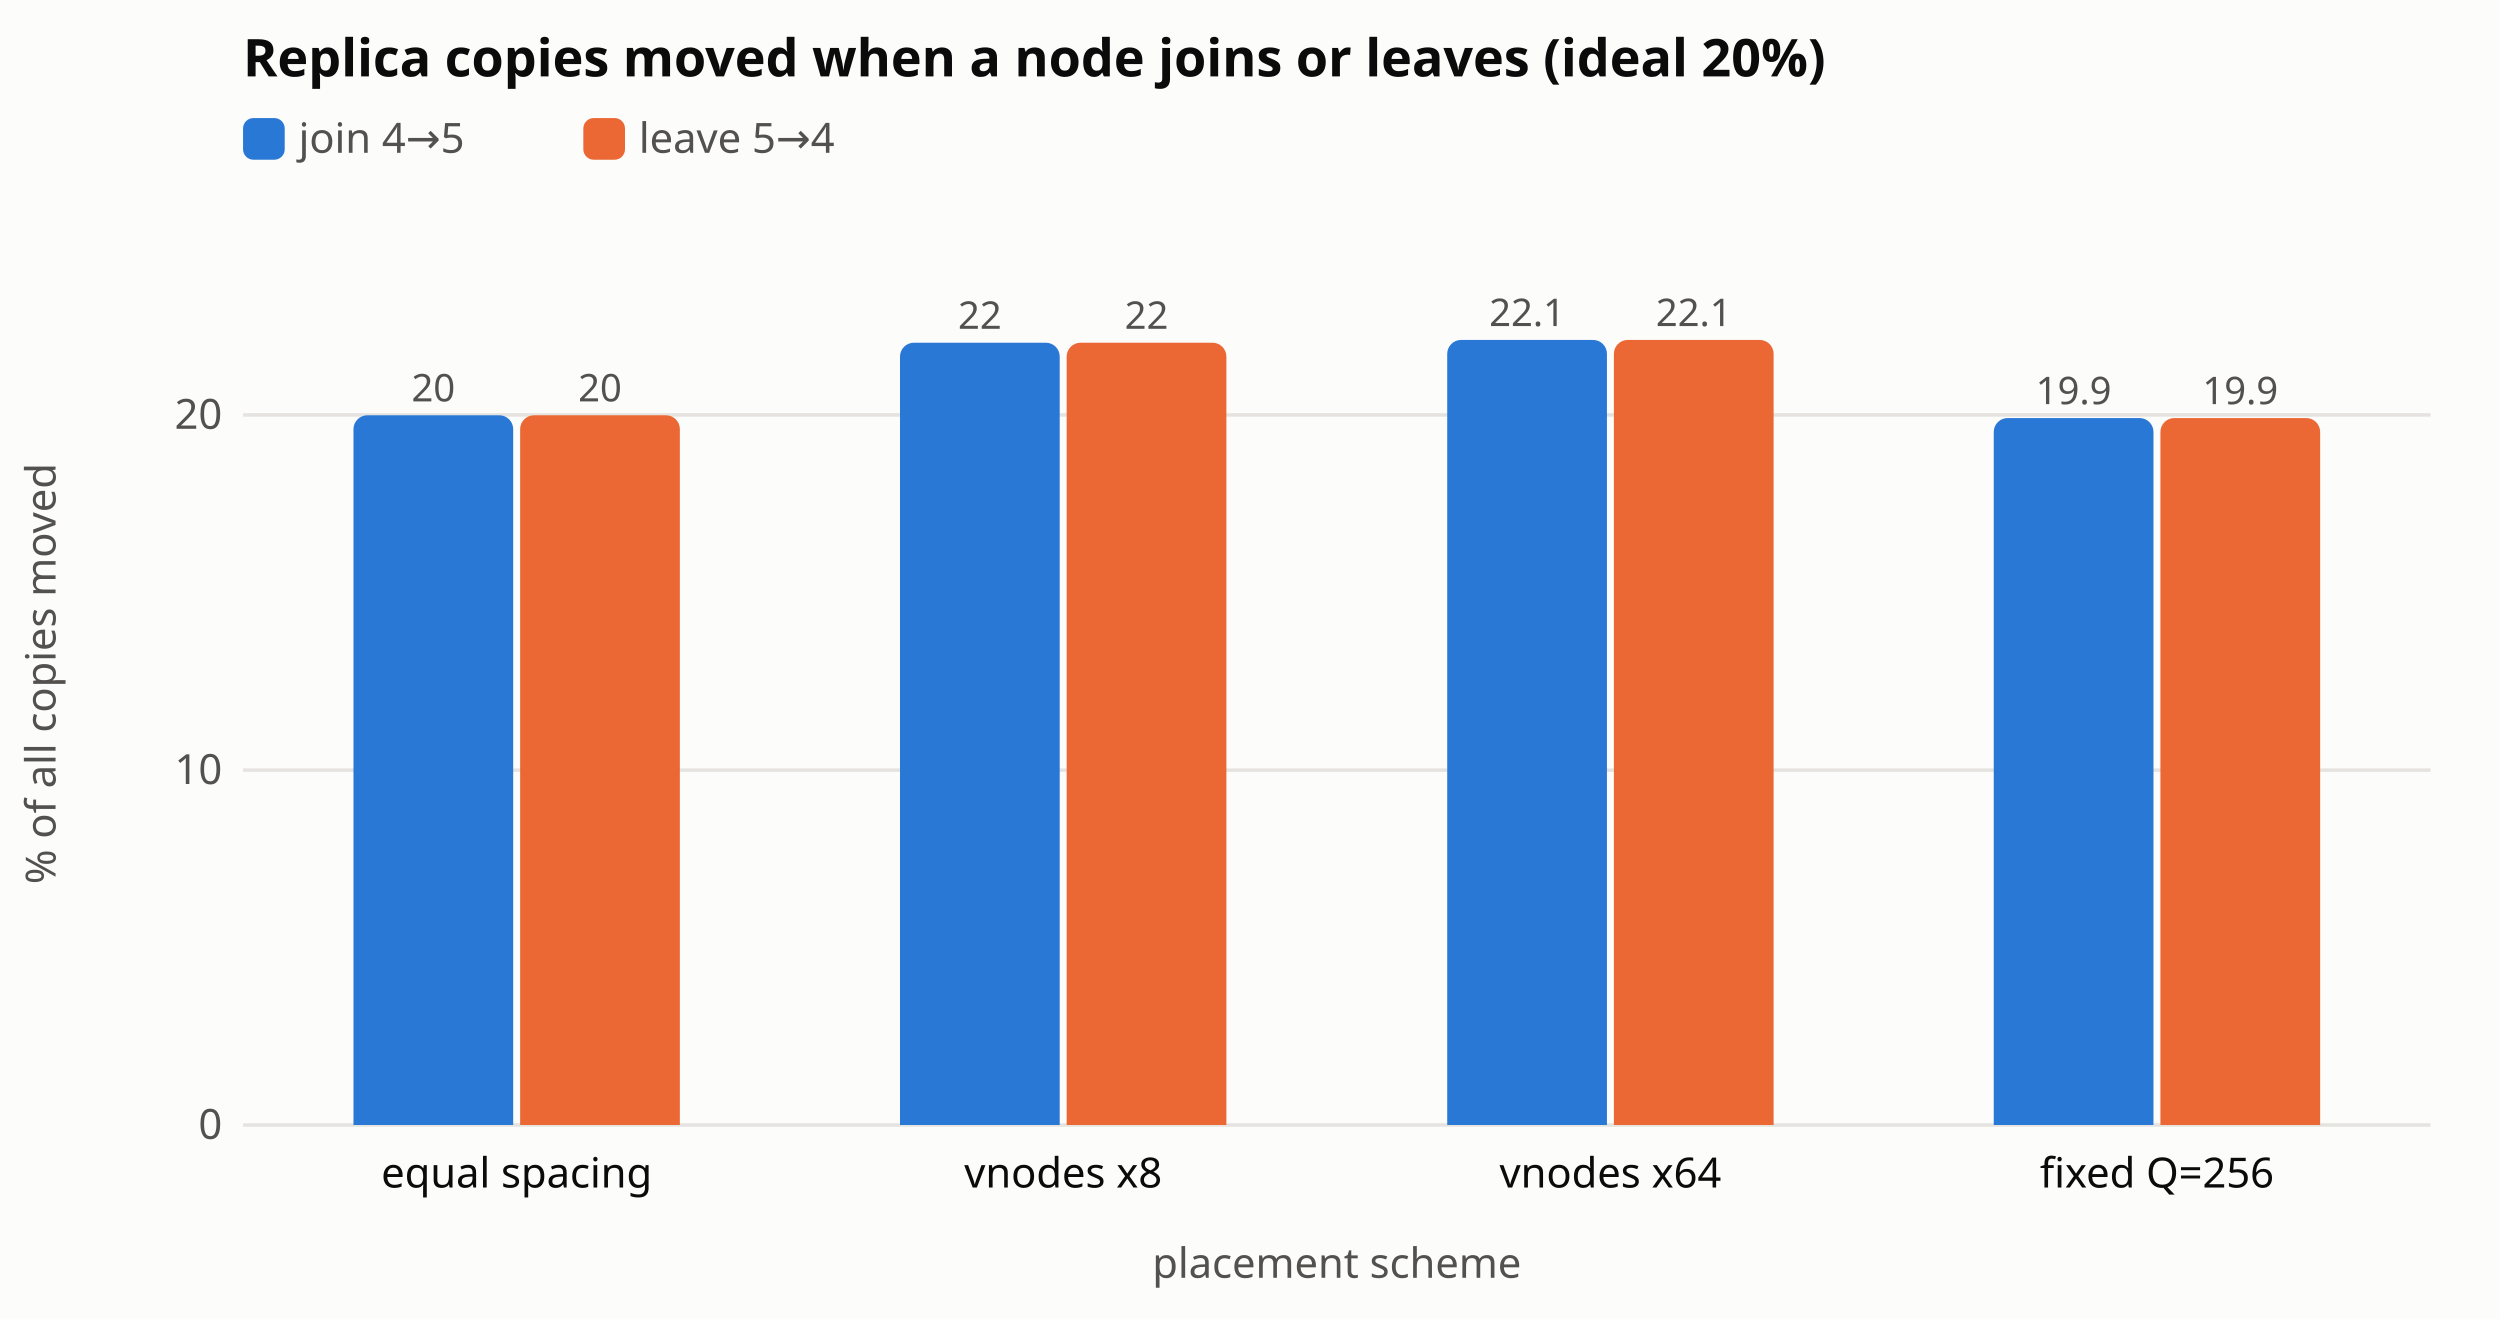
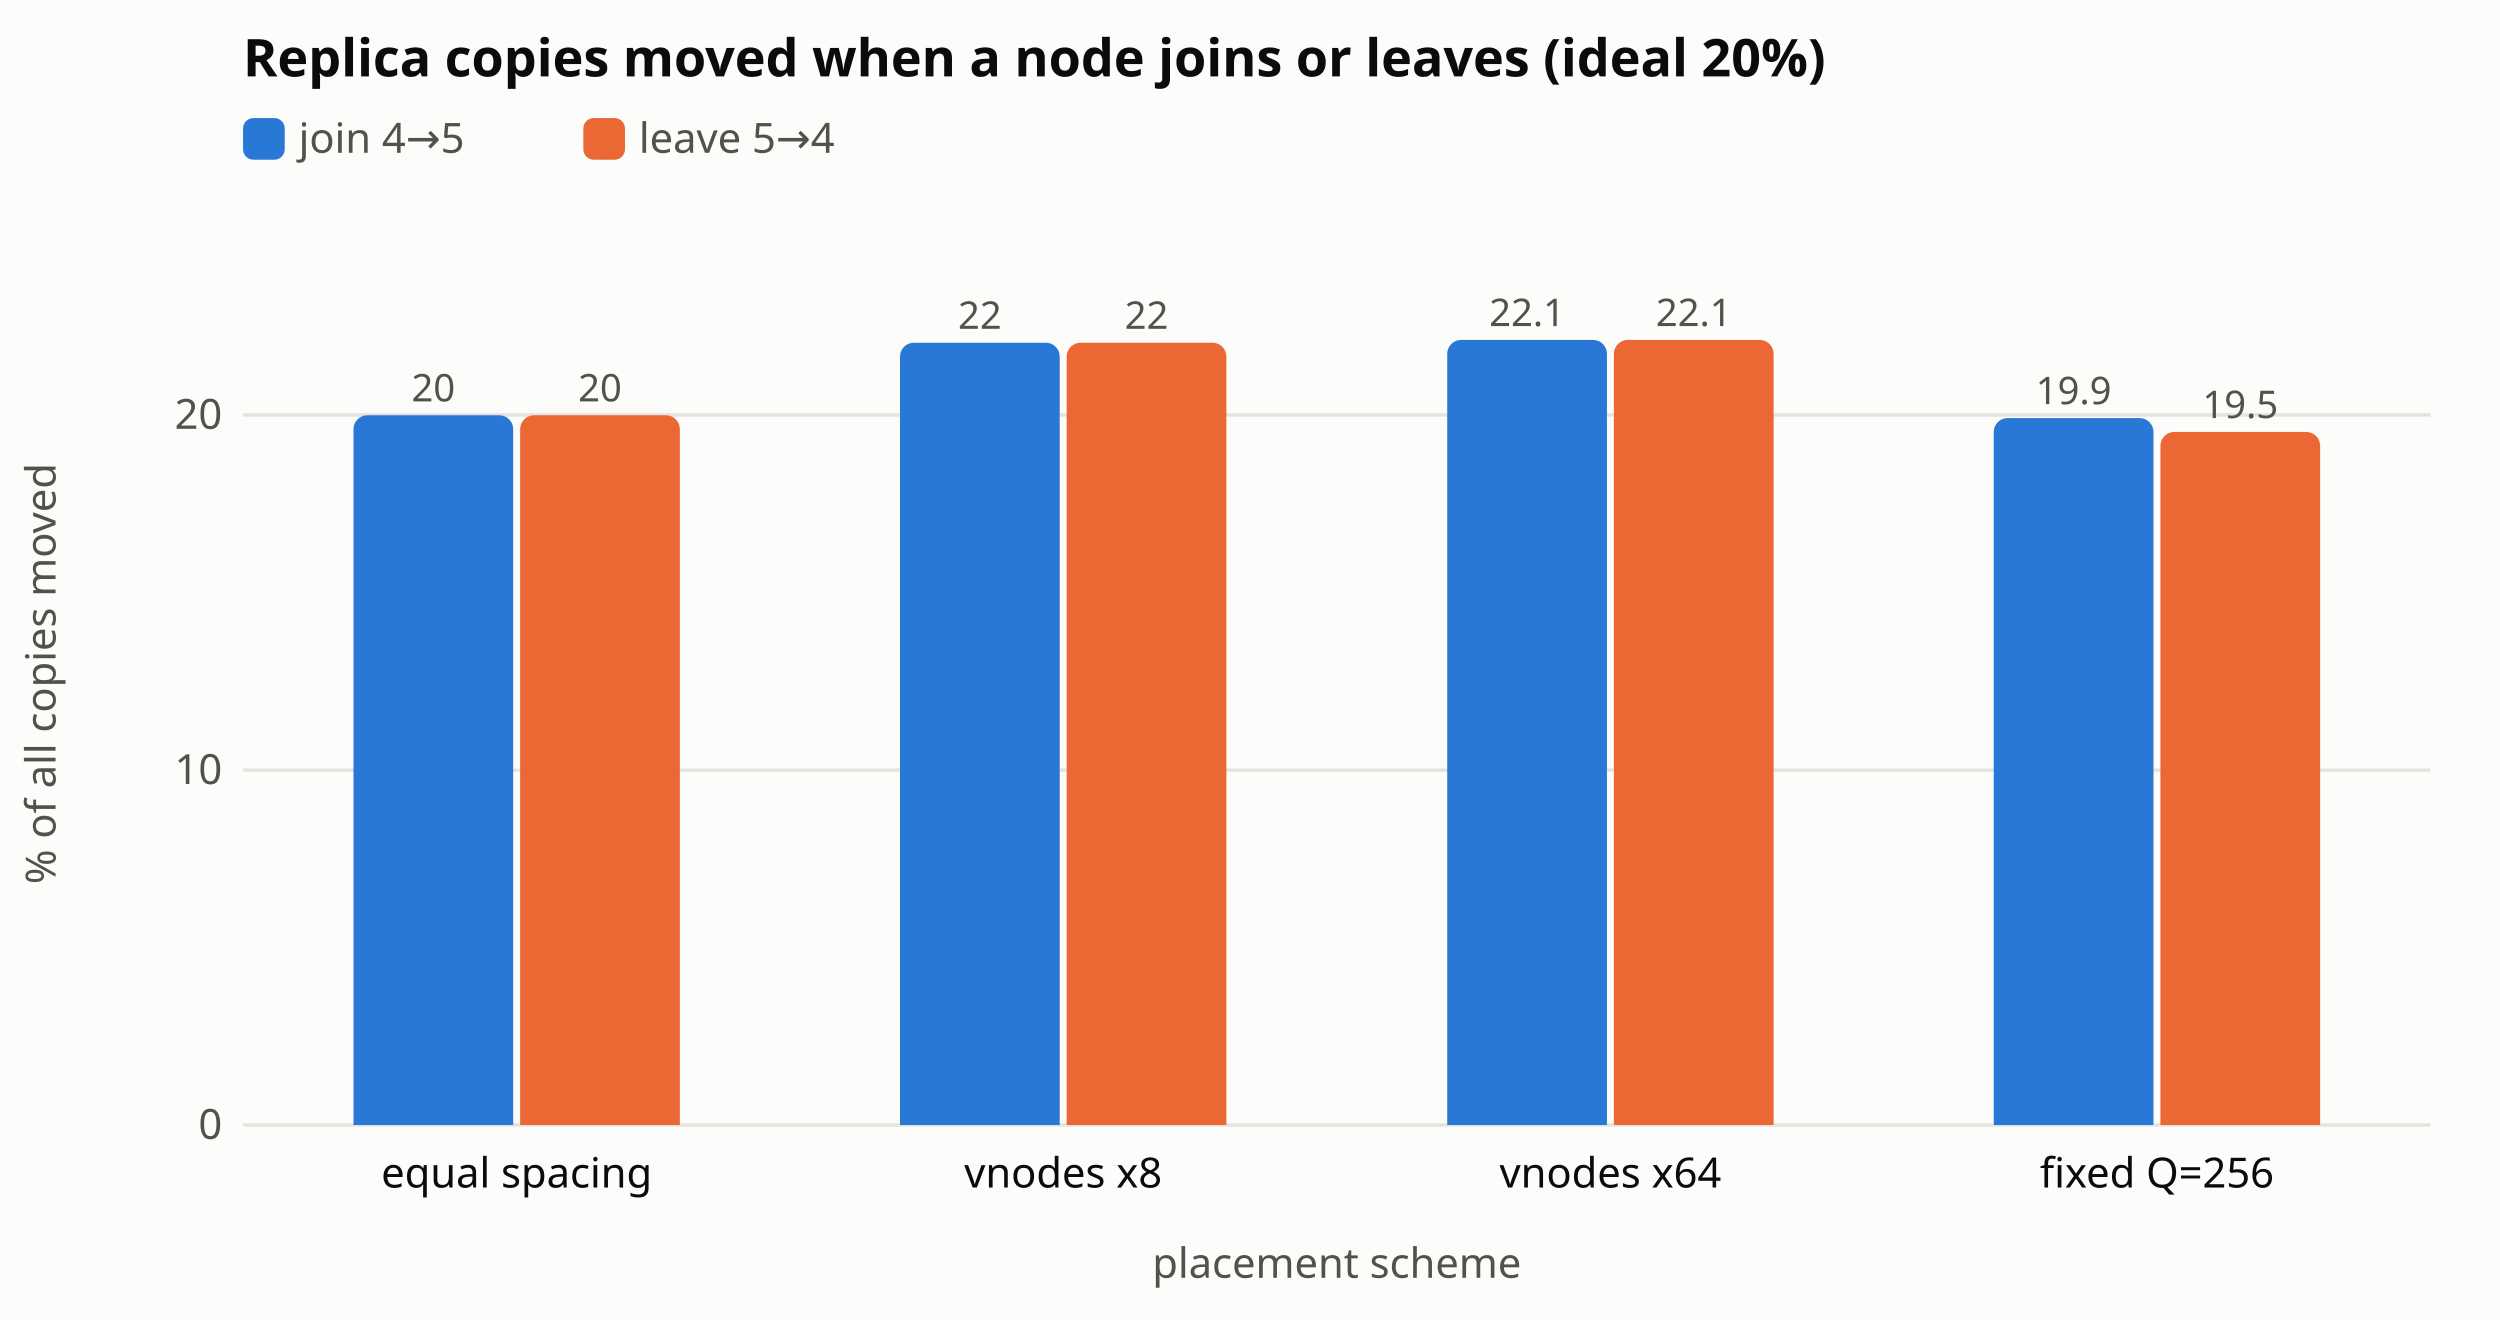
<svg xmlns="http://www.w3.org/2000/svg" width="720" height="380" font-family="system-ui,sans-serif" font-size="12">
  <rect width="100%" height="100%" fill="#fcfcfb" />
  <text x="70" y="22" font-size="15" font-weight="600" fill="#0b0b0b">Replica copies moved when a node joins or leaves (ideal 20%)</text>
  <rect x="70" y="34" width="12" height="12" rx="3" fill="#2a78d6" />
  <text x="86" y="44" fill="#52514e">join 4→5</text>
  <rect x="168" y="34" width="12" height="12" rx="3" fill="#eb6834" />
  <text x="184" y="44" fill="#52514e">leave 5→4</text>
  <text x="385" y="368" text-anchor="middle" fill="#52514e">placement scheme</text>
  <text transform="translate(16,194) rotate(-90)" text-anchor="middle" fill="#52514e">% of all copies moved</text>
  <line x1="70" x2="700" y1="324.0" y2="324.0" stroke="#e4e3df" />
  <text x="64" y="328.0" text-anchor="end" fill="#52514e">0</text>
  <line x1="70" x2="700" y1="221.8" y2="221.8" stroke="#e4e3df" />
  <text x="64" y="225.8" text-anchor="end" fill="#52514e">10</text>
  <line x1="70" x2="700" y1="119.5" y2="119.5" stroke="#e4e3df" />
  <text x="64" y="123.5" text-anchor="end" fill="#52514e">20</text>
  <text x="148.8" y="342" text-anchor="middle" fill="#0b0b0b">equal spacing</text>
  <path d="M101.8 324 V123.6 a4 4 0 0 1 4 -4 H143.8 a4 4 0 0 1 4 4 V324 Z" fill="#2a78d6" />
  <text x="124.8" y="115.6" text-anchor="middle" font-size="11" fill="#52514e">20</text>
  <path d="M149.8 324 V123.6 a4 4 0 0 1 4 -4 H191.8 a4 4 0 0 1 4 4 V324 Z" fill="#eb6834" />
  <text x="172.8" y="115.6" text-anchor="middle" font-size="11" fill="#52514e">20</text>
  <text x="306.2" y="342" text-anchor="middle" fill="#0b0b0b">vnodes x8</text>
  <path d="M259.2 324 V102.7 a4 4 0 0 1 4 -4 H301.2 a4 4 0 0 1 4 4 V324 Z" fill="#2a78d6" />
  <text x="282.2" y="94.7" text-anchor="middle" font-size="11" fill="#52514e">22</text>
  <path d="M307.2 324 V102.7 a4 4 0 0 1 4 -4 H349.2 a4 4 0 0 1 4 4 V324 Z" fill="#eb6834" />
  <text x="330.2" y="94.7" text-anchor="middle" font-size="11" fill="#52514e">22</text>
  <text x="463.8" y="342" text-anchor="middle" fill="#0b0b0b">vnodes x64</text>
  <path d="M416.8 324 V101.9 a4 4 0 0 1 4 -4 H458.8 a4 4 0 0 1 4 4 V324 Z" fill="#2a78d6" />
  <text x="439.8" y="93.9" text-anchor="middle" font-size="11" fill="#52514e">22.1</text>
  <path d="M464.8 324 V101.9 a4 4 0 0 1 4 -4 H506.8 a4 4 0 0 1 4 4 V324 Z" fill="#eb6834" />
  <text x="487.8" y="93.9" text-anchor="middle" font-size="11" fill="#52514e">22.1</text>
  <text x="621.2" y="342" text-anchor="middle" fill="#0b0b0b">fixed Q=256</text>
  <path d="M574.2 324 V124.4 a4 4 0 0 1 4 -4 H616.2 a4 4 0 0 1 4 4 V324 Z" fill="#2a78d6" />
  <text x="597.2" y="116.4" text-anchor="middle" font-size="11" fill="#52514e">19.9</text>
-   <path d="M622.2 324 V124.4 a4 4 0 0 1 4 -4 H664.2 a4 4 0 0 1 4 4 V324 Z" fill="#eb6834" />
-   <text x="645.2" y="116.4" text-anchor="middle" font-size="11" fill="#52514e">19.9</text>
+   <path d="M622.2 324 V128.4 a4 4 0 0 1 4 -4 H664.2 a4 4 0 0 1 4 4 V324 Z" fill="#eb6834" />
+   <text x="645.2" y="120.4" text-anchor="middle" font-size="11" fill="#52514e">19.5</text>
</svg>
